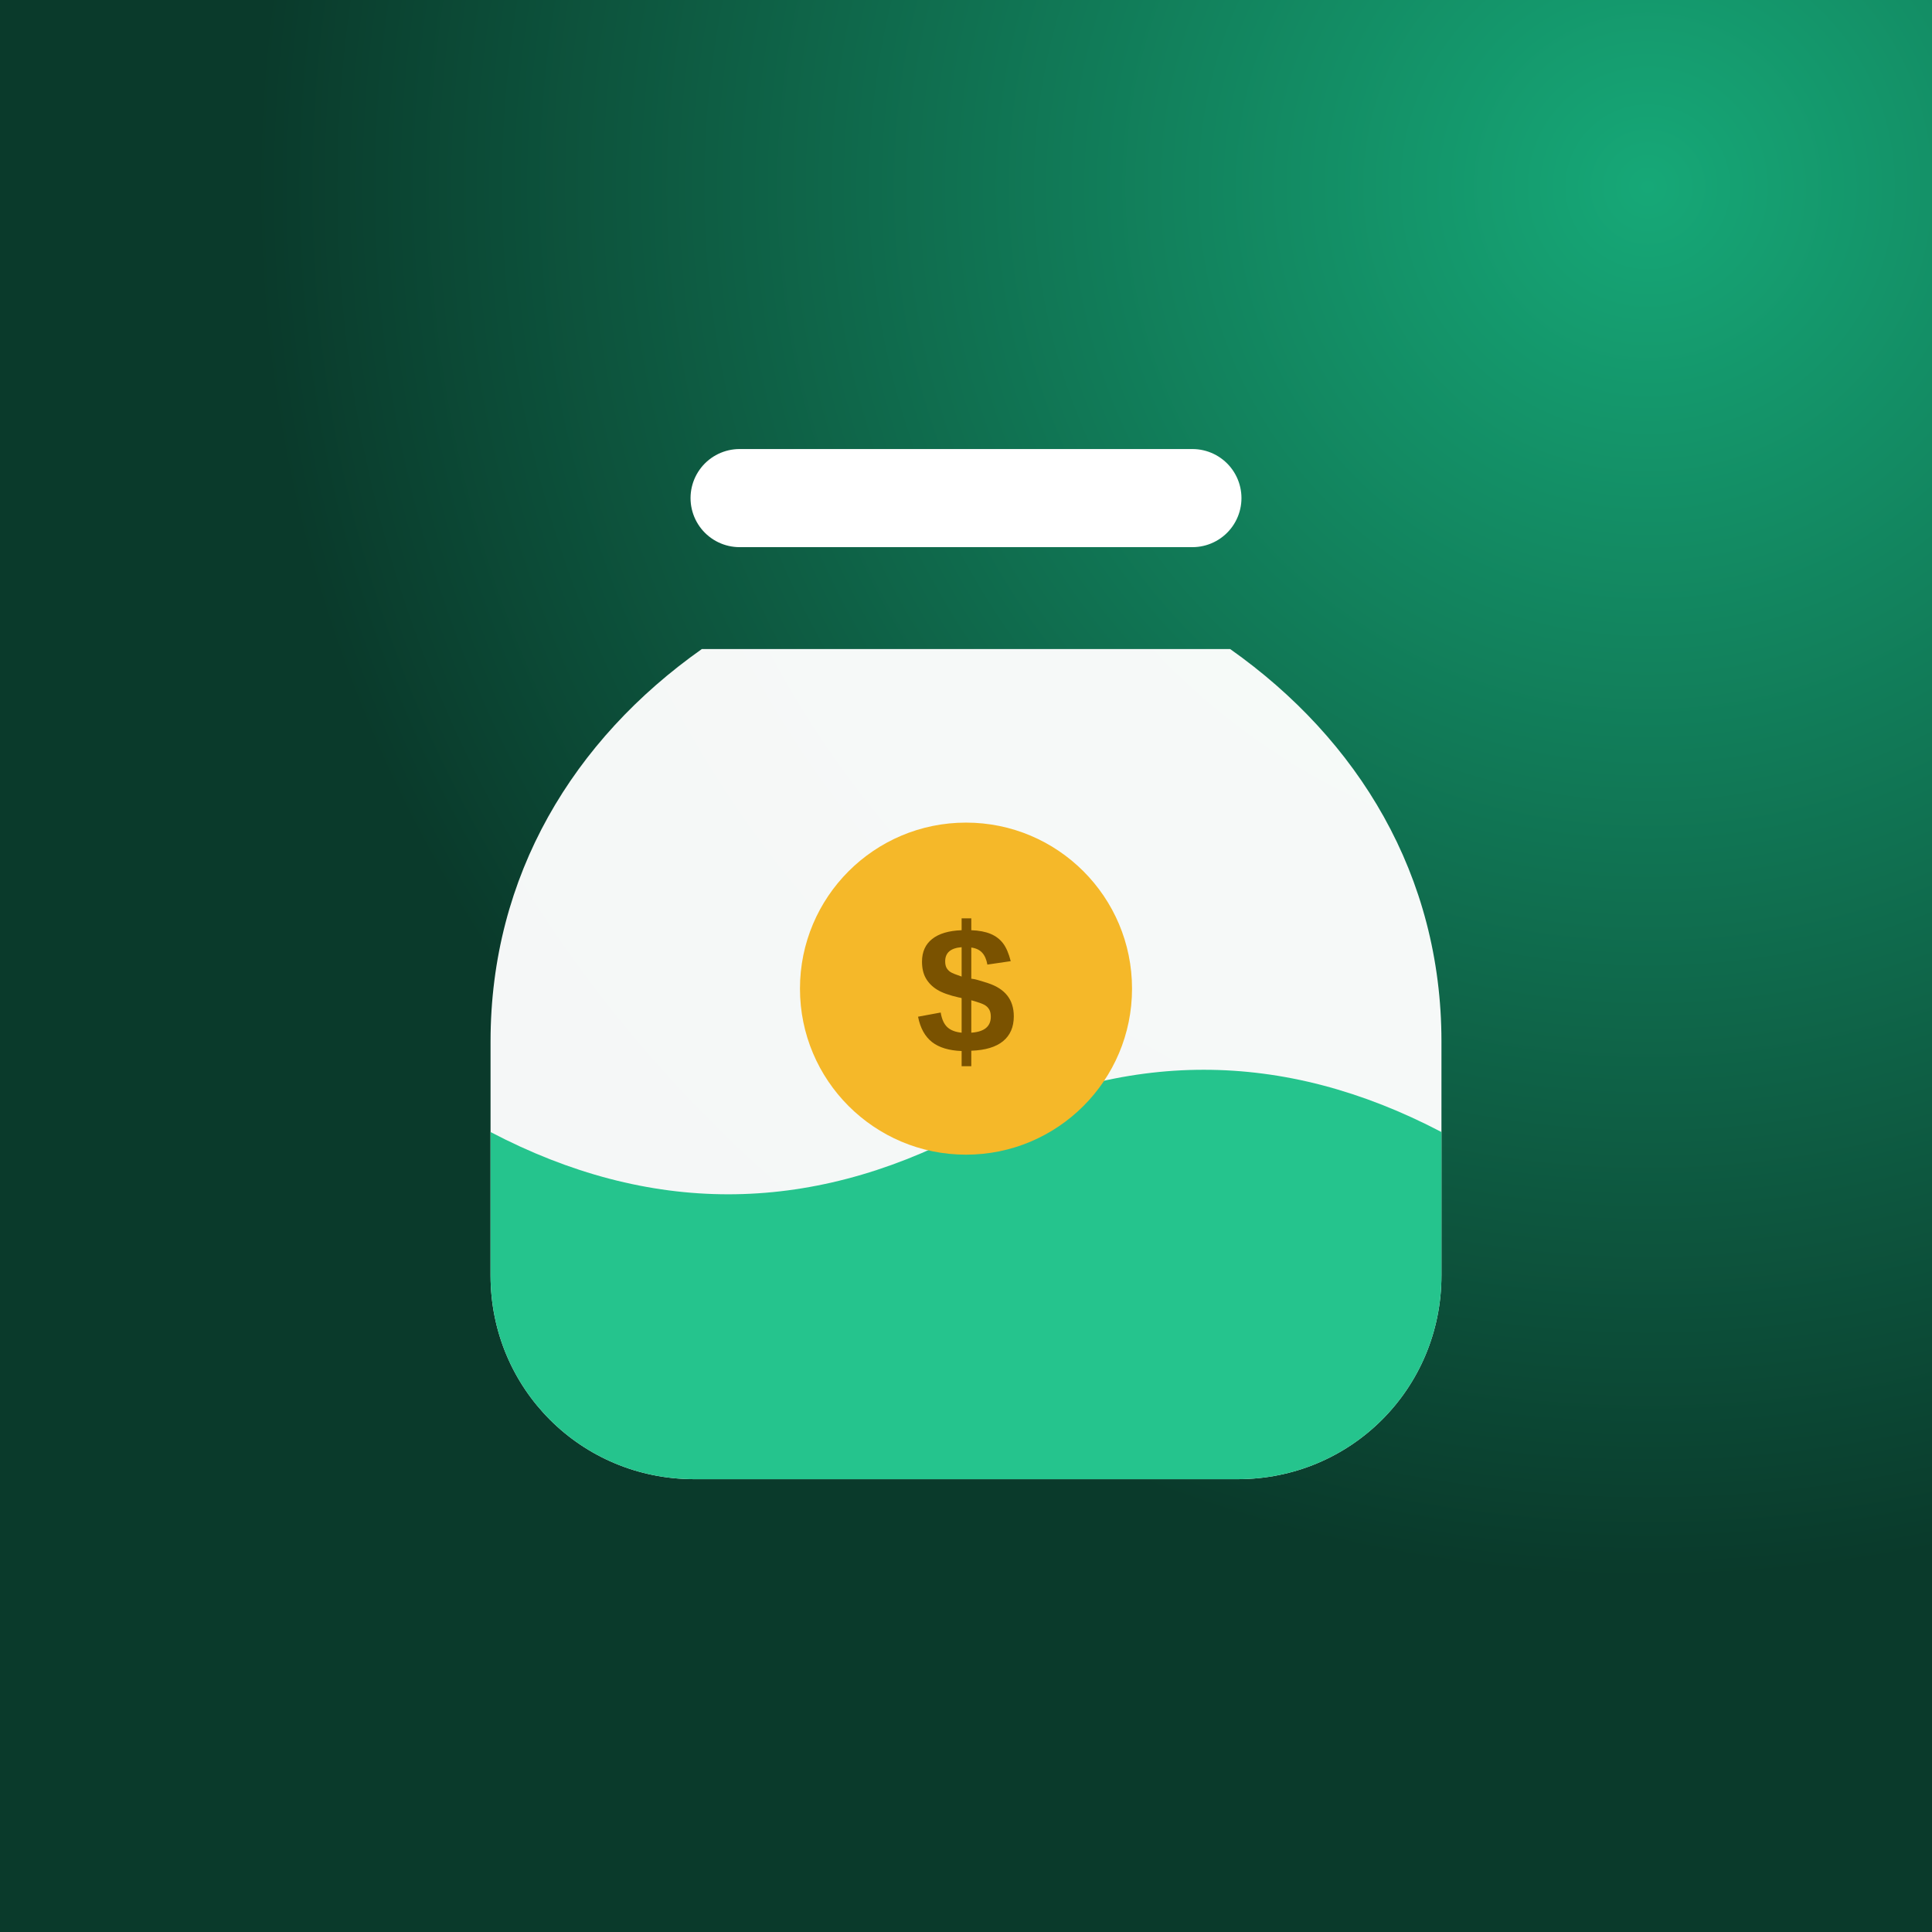
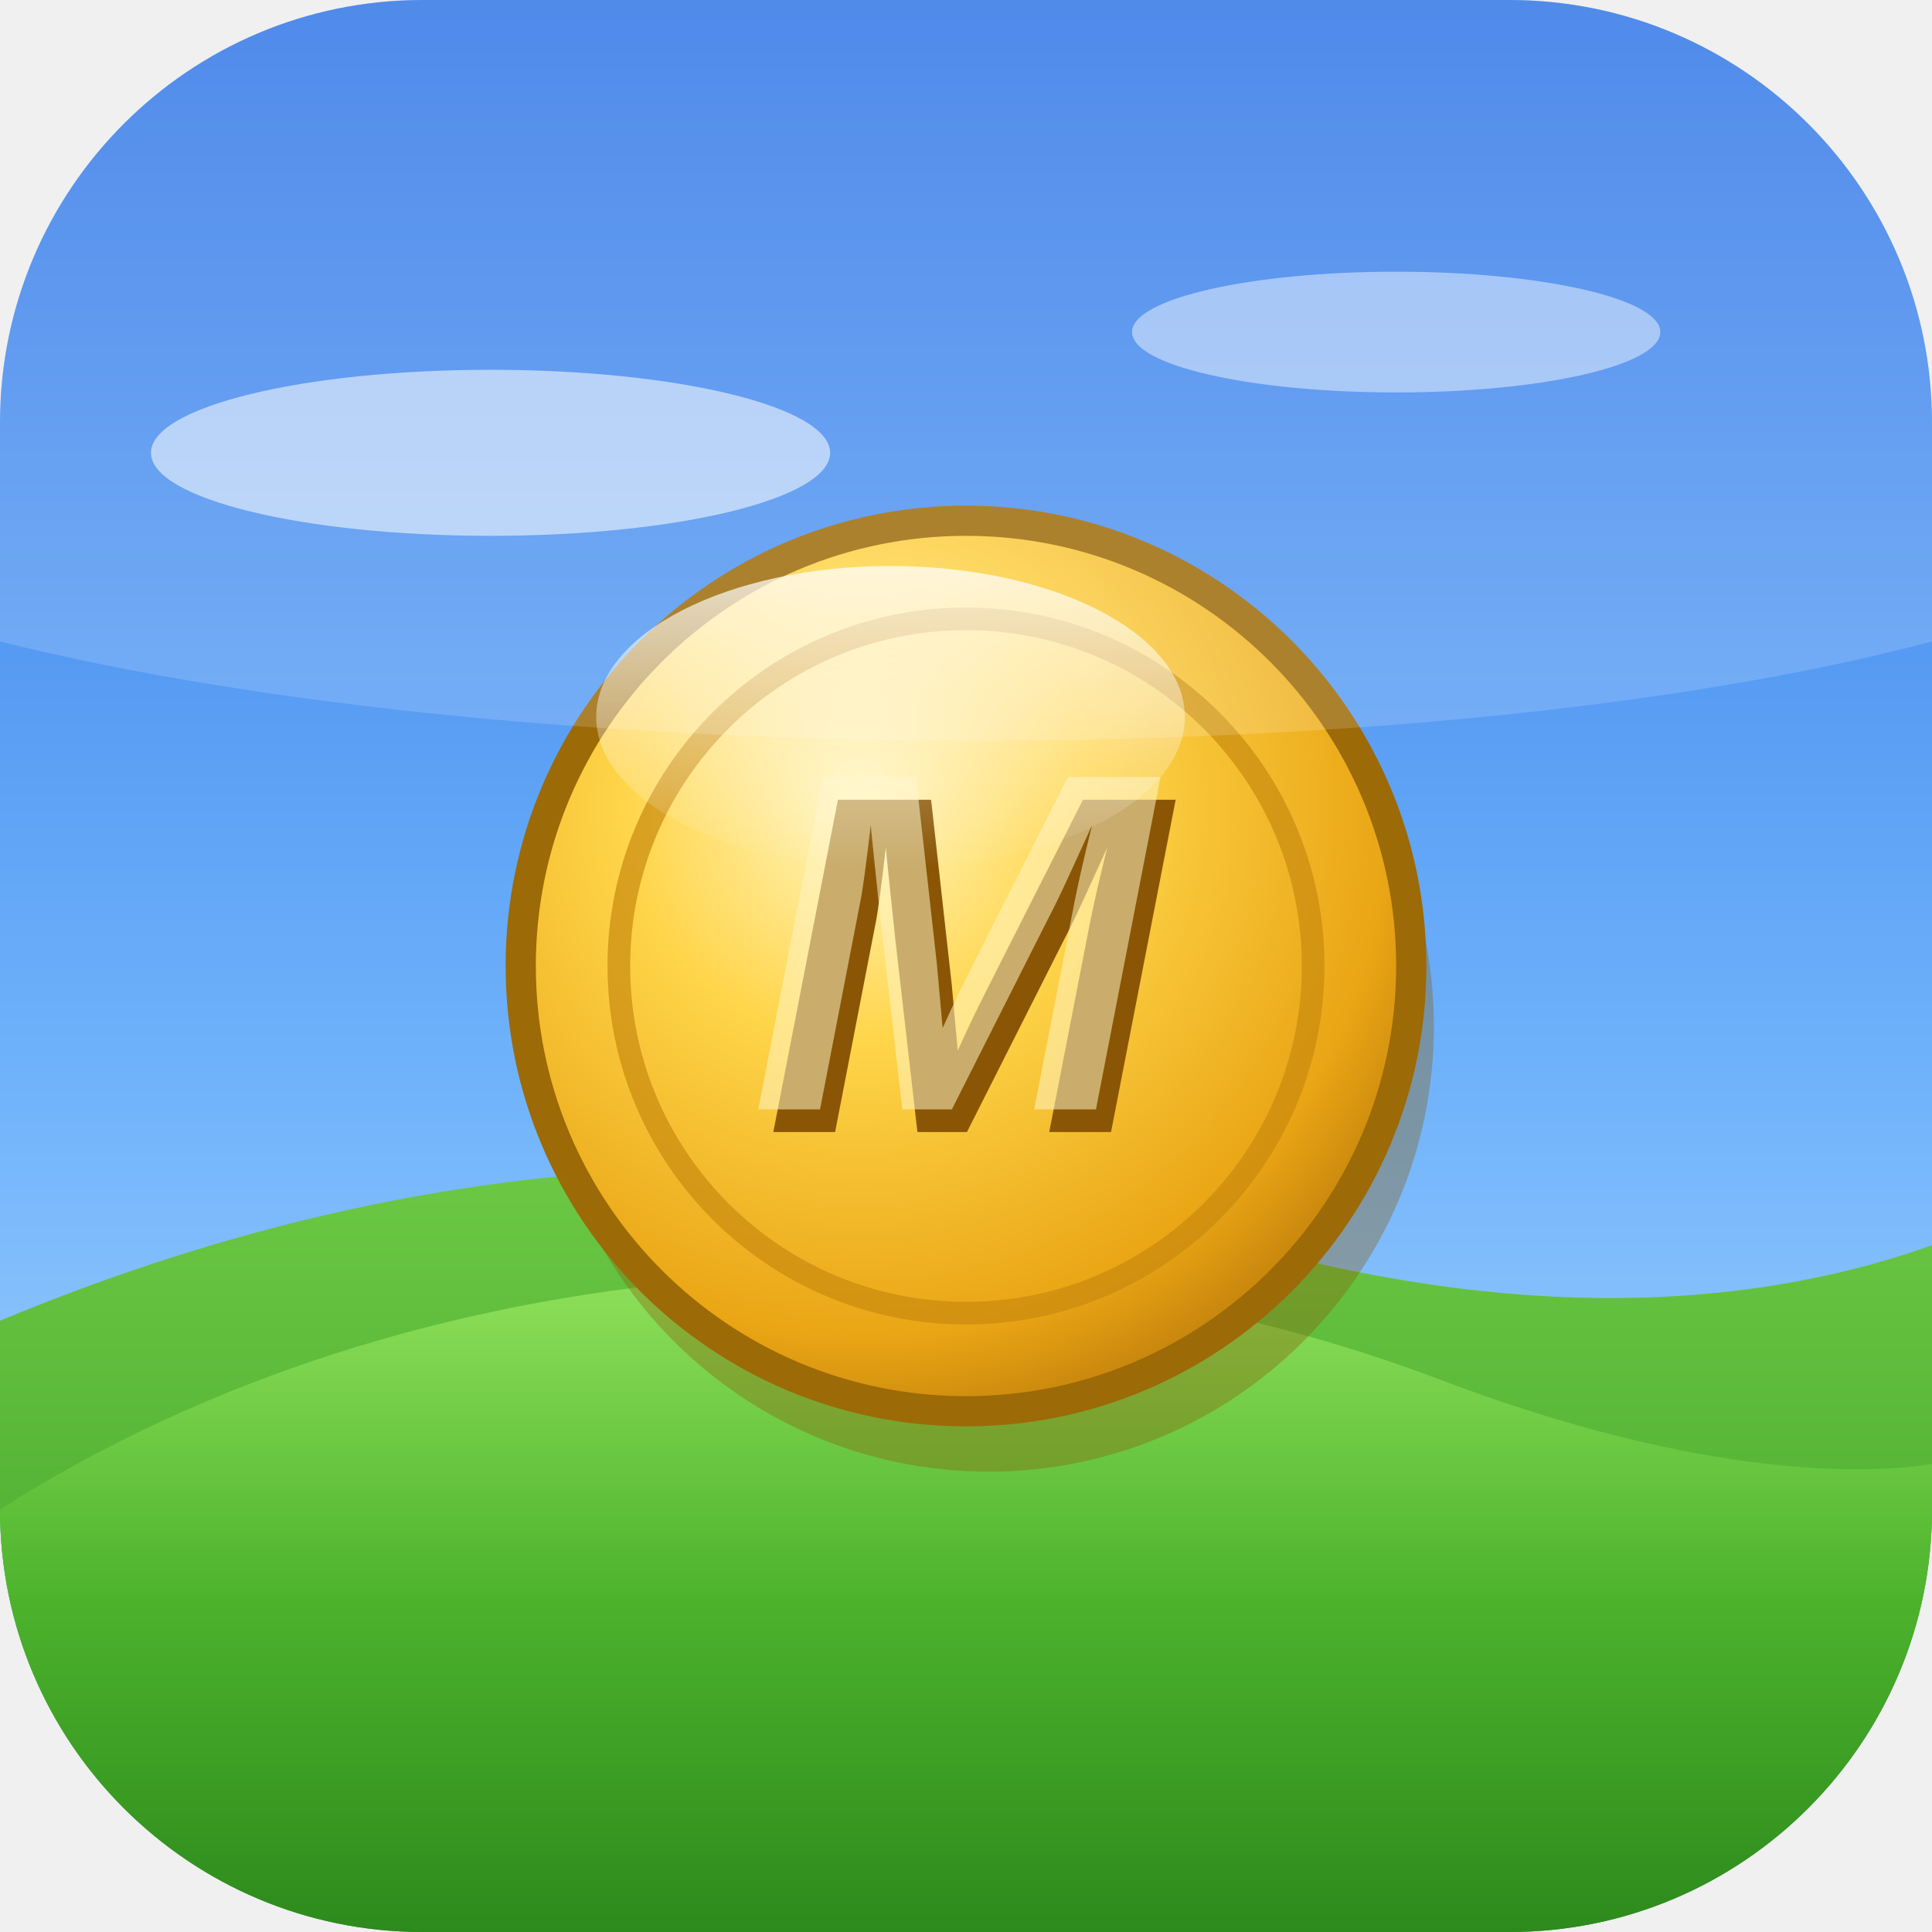
<svg xmlns="http://www.w3.org/2000/svg" viewBox="0 0 512 512">
  <defs>
-     <radialGradient id="g" cx="85%" cy="10%" r="110%">
-       <stop offset="0" stop-color="#16a877" />
-       <stop offset=".65" stop-color="#0a3a2b" />
+     <linearGradient id="ceu" x1="0" y1="0" x2="0" y2="1">
+       <stop offset="0" stop-color="#2f74e6" />
+       <stop offset=".55" stop-color="#6eb2fb" />
+       <stop offset="1" stop-color="#bfe0ff" />
+     </linearGradient>
+     <linearGradient id="morro" x1="0" y1="0" x2="0" y2="1">
+       <stop offset="0" stop-color="#8fe05a" />
+       <stop offset=".5" stop-color="#4cb22c" />
+       <stop offset="1" stop-color="#2d8a1c" />
+     </linearGradient>
+     <linearGradient id="morro2" x1="0" y1="0" x2="0" y2="1">
+       <stop offset="0" stop-color="#6cc844" />
+       <stop offset="1" stop-color="#3a9a24" />
+     </linearGradient>
+     <radialGradient id="ouro" cx=".38" cy=".32" r=".75">
+       <stop offset="0" stop-color="#fff6c4" />
+       <stop offset=".35" stop-color="#ffd54a" />
+       <stop offset=".8" stop-color="#e9a514" />
+       <stop offset="1" stop-color="#b9780a" />
    </radialGradient>
+     <linearGradient id="brilho" x1="0" y1="0" x2="0" y2="1">
+       <stop offset="0" stop-color="#fff" stop-opacity=".75" />
+       <stop offset="1" stop-color="#fff" stop-opacity="0" />
+     </linearGradient>
+     <clipPath id="forma">
+       <rect width="512" height="512" rx="112" />
+     </clipPath>
  </defs>
-   <rect width="512" height="512" rx="0" fill="url(#g)" />
-   <path d="M196 132h120" stroke="#fff" stroke-width="26" stroke-linecap="round" />
-   <path d="M186 172h140c34 24 56 60 56 104v62c0 30-24 54-54 54H184c-30 0-54-24-54-54v-62c0-44 22-80 56-104z" fill="#fff" opacity=".96" />
-   <path d="M130 300c42 22 84 22 126 0s84-22 126 0v38c0 30-24 54-54 54H184c-30 0-54-24-54-54z" fill="#25c48d" />
-   <circle cx="256" cy="262" r="44" fill="#f5b829" />
-   <text x="256" y="279" font-family="Arial, sans-serif" font-size="48" font-weight="800" fill="#7a5200" text-anchor="middle">$</text>
+   <g clip-path="url(#forma)">
+     <rect width="512" height="512" fill="url(#ceu)" />
+     <ellipse cx="130" cy="120" rx="90" ry="22" fill="#fff" opacity=".55" />
+     <ellipse cx="370" cy="88" rx="70" ry="16" fill="#fff" opacity=".45" />
+     <path d="M0 350 C 120 300, 230 300, 330 330 C 410 352, 470 345, 512 330 L512 512 L0 512 Z" fill="url(#morro2)" />
+     <path d="M0 400 C 110 330, 260 320, 380 365 C 440 388, 485 392, 512 388 L512 512 L0 512 Z" fill="url(#morro)" />
+     <circle cx="256" cy="262" r="118" fill="#8a5a05" opacity=".35" transform="translate(6 10)" />
+     <circle cx="256" cy="256" r="118" fill="url(#ouro)" stroke="#9c6a06" stroke-width="8" />
+     <circle cx="256" cy="256" r="92" fill="none" stroke="#c98a0e" stroke-width="6" opacity=".7" />
+     <text x="256" y="300" font-family="Trebuchet MS, Arial, sans-serif" font-size="128" font-weight="700" font-style="italic" fill="#8a5605" text-anchor="middle">M</text>
+     <text x="252" y="294" font-family="Trebuchet MS, Arial, sans-serif" font-size="128" font-weight="700" font-style="italic" fill="#fff4c2" text-anchor="middle" opacity=".55">M</text>
+     <ellipse cx="236" cy="190" rx="78" ry="40" fill="url(#brilho)" />
+     <path d="M0 0 H512 V170 C 380 205, 140 205, 0 170 Z" fill="#fff" opacity=".16" />
+   </g>
</svg>
